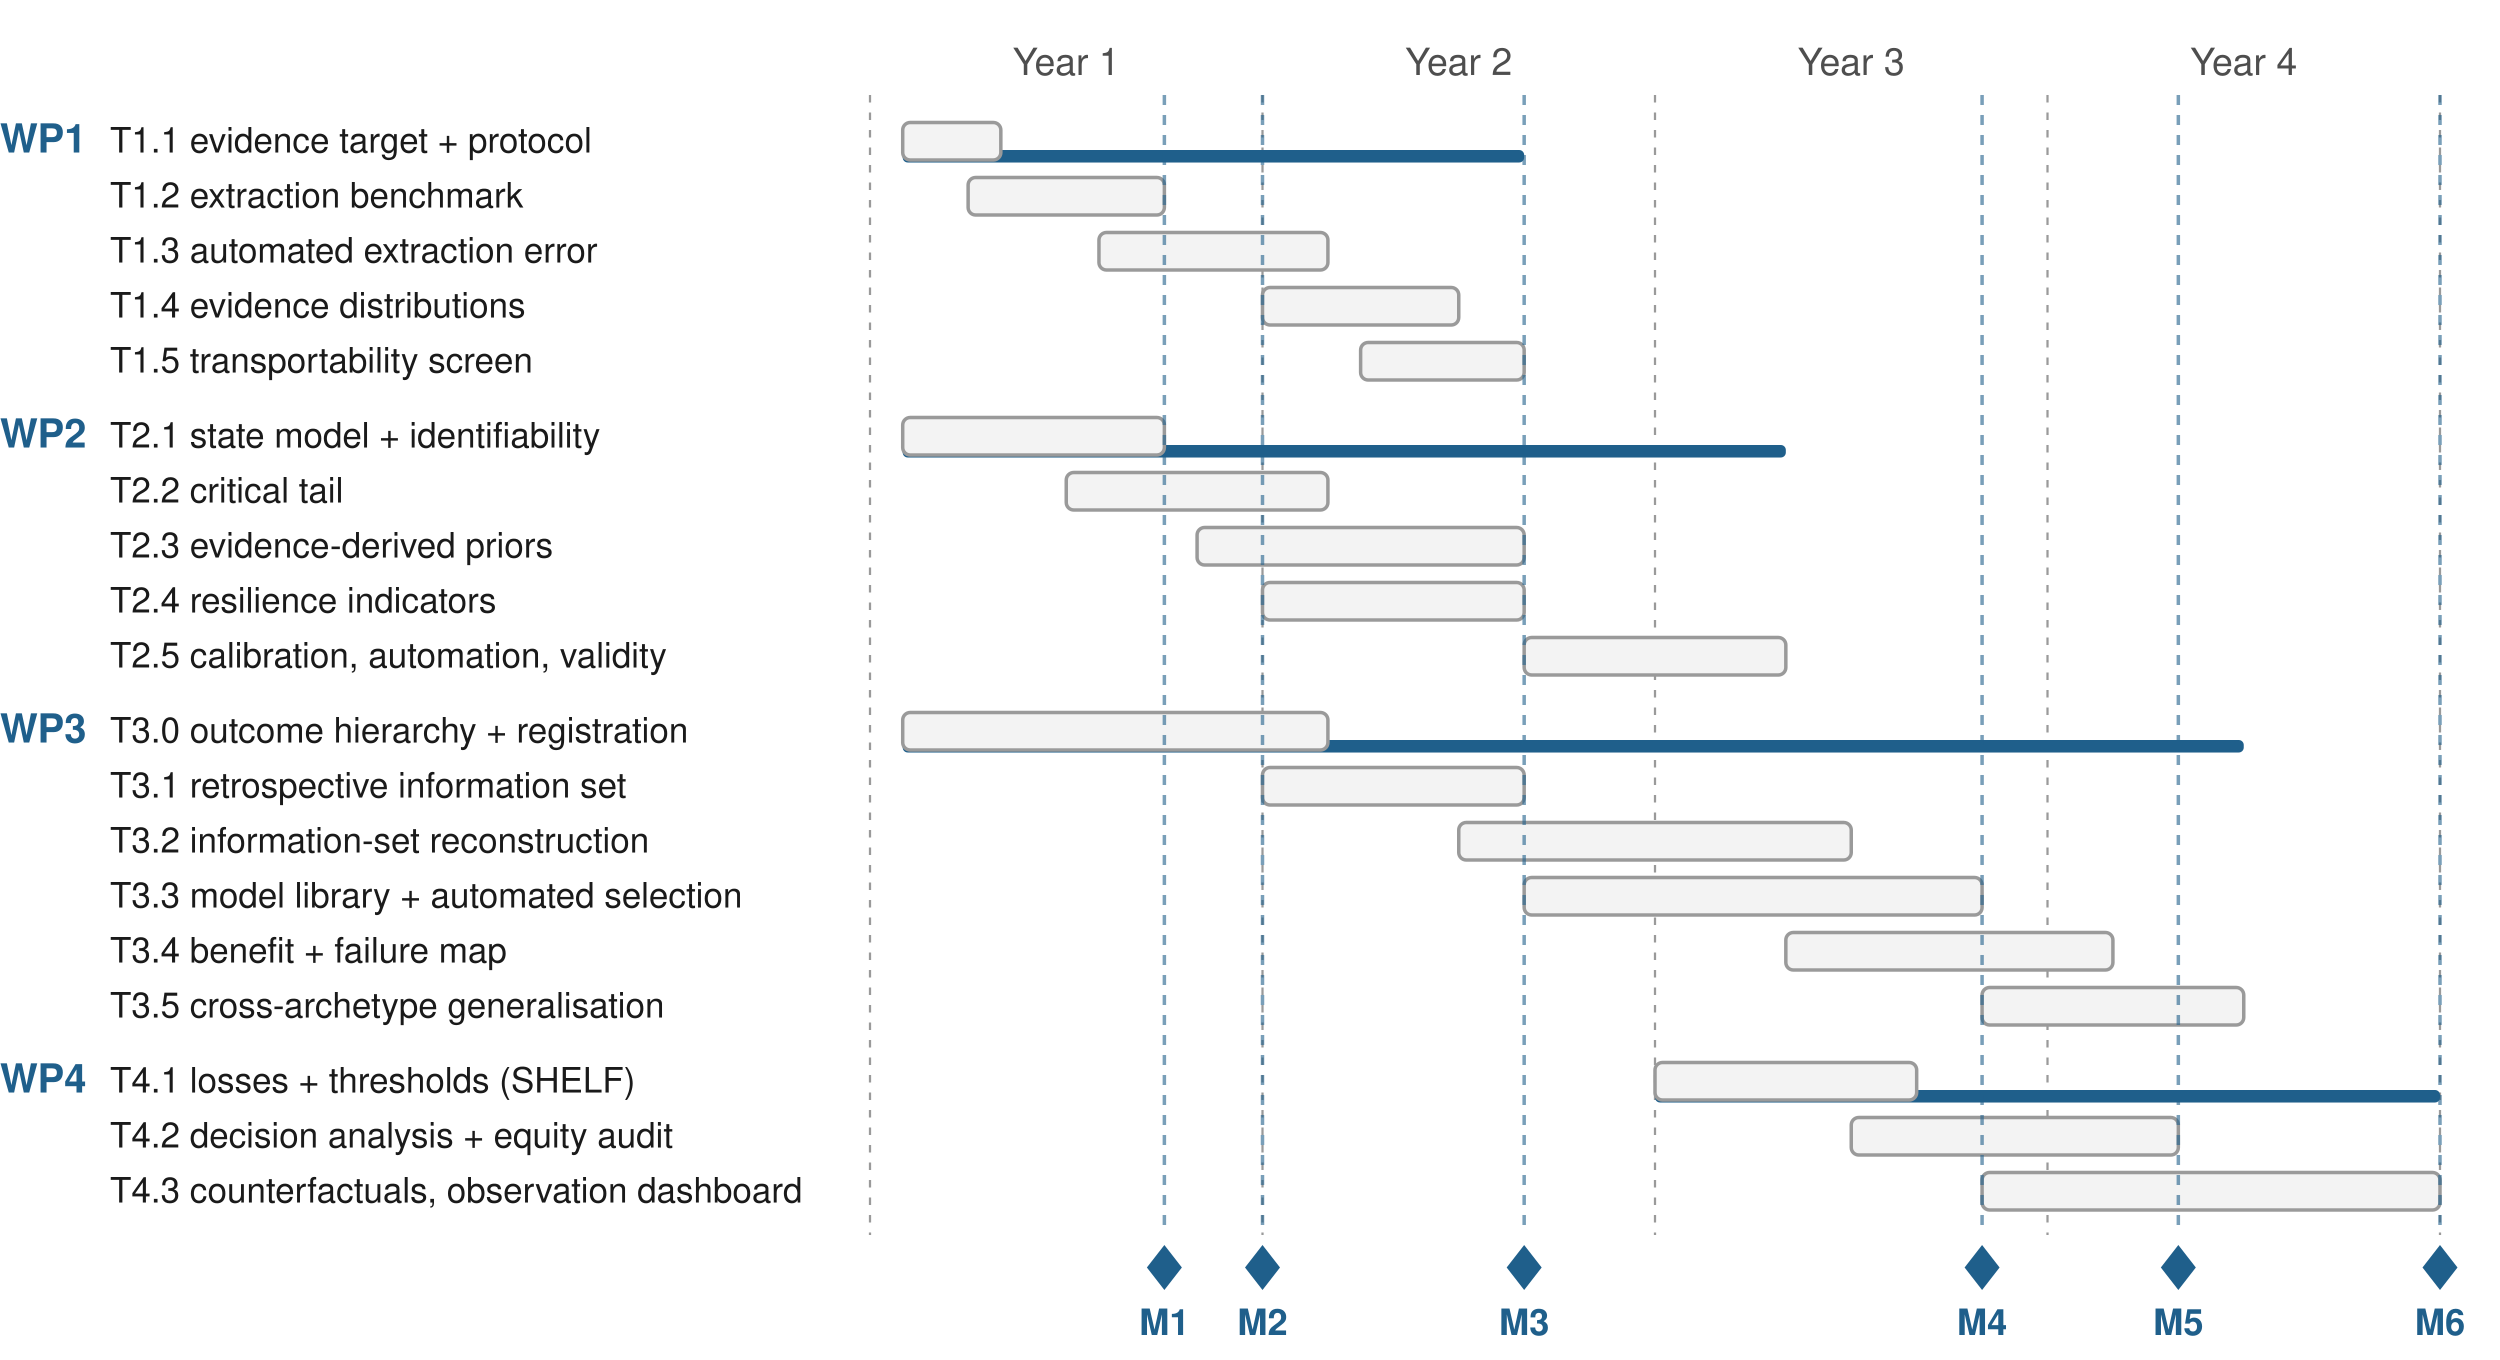
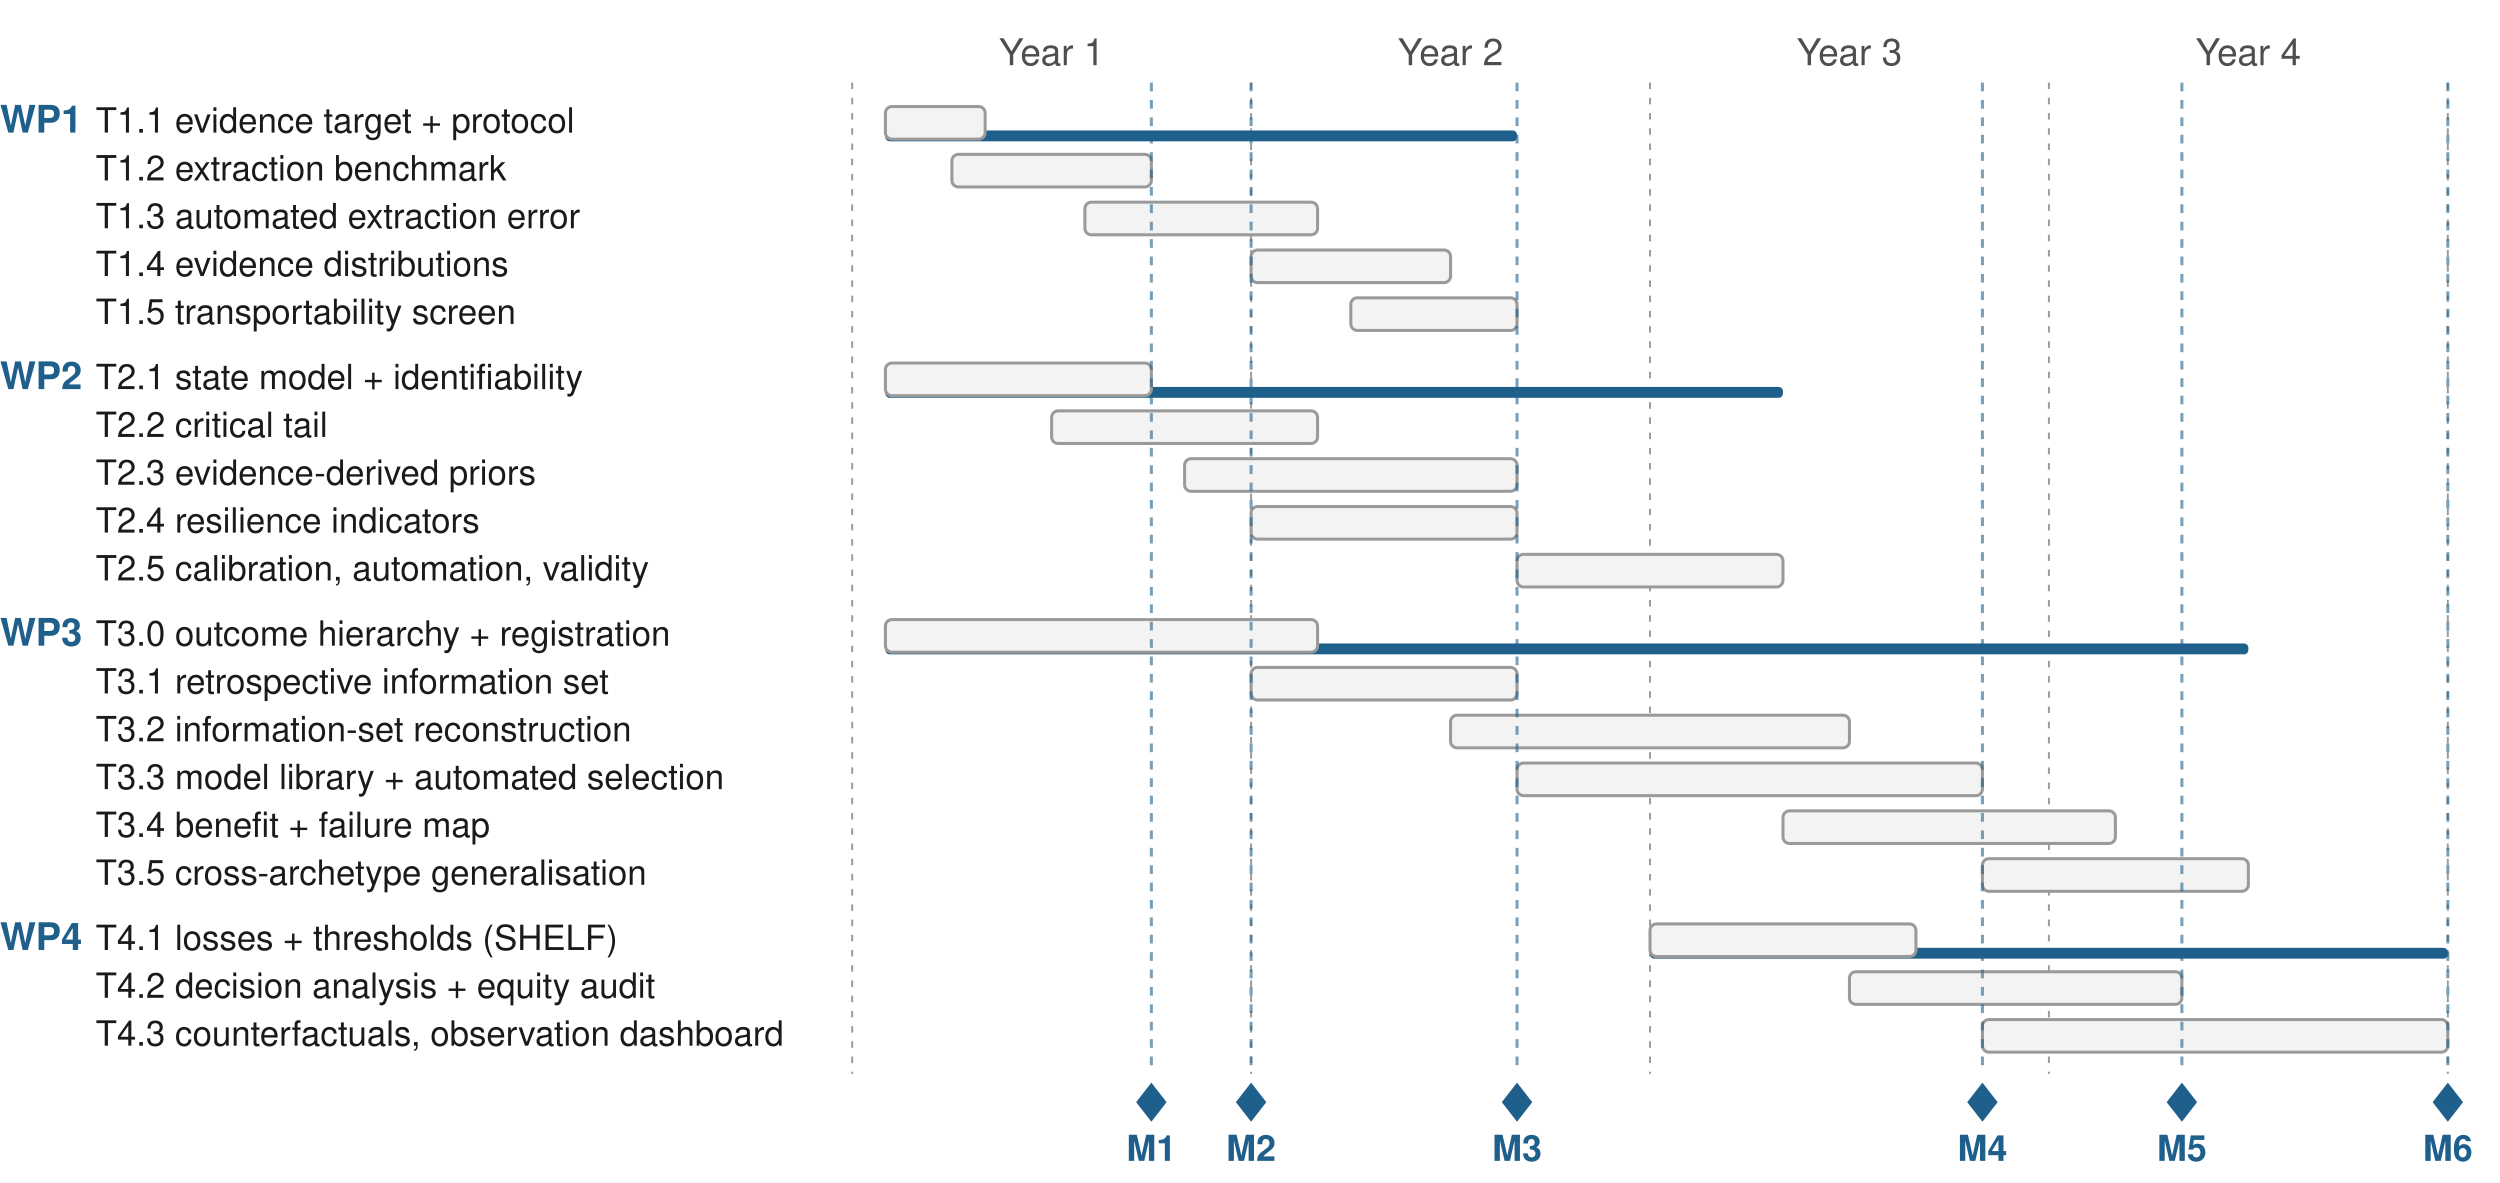
- <svg xmlns="http://www.w3.org/2000/svg" width="1000" height="544" viewBox="0 0 1000 544">
+ <svg xmlns="http://www.w3.org/2000/svg" width="1150" height="544" viewBox="0 0 1150 544">
  <defs>
    <marker id="a" viewBox="0 0 10 10" refX="9" refY="5" markerWidth="5" markerHeight="5" orient="auto-start-reverse">
      <path d="M 0 0 L 10 5 L 0 10 z" fill="#4e4e4e" />
    </marker>
  </defs>
-   <rect width="1000" height="544" fill="white" />
-   <line x1="348.0" y1="38" x2="348.0" y2="494" stroke="#9a9a9a" stroke-width="0.9" stroke-dasharray="3,4" />
-   <text x="426.5" y="30" font-family="Helvetica, Arial, sans-serif" font-size="15" fill="#4e4e4e" text-anchor="middle" font-weight="normal" font-style="normal">Year 1</text>
-   <line x1="505.0" y1="38" x2="505.0" y2="494" stroke="#9a9a9a" stroke-width="0.9" stroke-dasharray="3,4" />
-   <text x="583.5" y="30" font-family="Helvetica, Arial, sans-serif" font-size="15" fill="#4e4e4e" text-anchor="middle" font-weight="normal" font-style="normal">Year 2</text>
-   <line x1="662.0" y1="38" x2="662.0" y2="494" stroke="#9a9a9a" stroke-width="0.9" stroke-dasharray="3,4" />
-   <text x="740.5" y="30" font-family="Helvetica, Arial, sans-serif" font-size="15" fill="#4e4e4e" text-anchor="middle" font-weight="normal" font-style="normal">Year 3</text>
-   <line x1="819.0" y1="38" x2="819.0" y2="494" stroke="#9a9a9a" stroke-width="0.9" stroke-dasharray="3,4" />
-   <text x="897.5" y="30" font-family="Helvetica, Arial, sans-serif" font-size="15" fill="#4e4e4e" text-anchor="middle" font-weight="normal" font-style="normal">Year 4</text>
-   <line x1="976.0" y1="38" x2="976.0" y2="494" stroke="#9a9a9a" stroke-width="0.9" stroke-dasharray="3,4" />
-   <text x="0" y="61" font-family="Helvetica, Arial, sans-serif" font-size="16" fill="#1f5f8b" text-anchor="start" font-weight="bold" font-style="normal">WP1</text>
-   <rect x="361.083" y="60" width="248.583" height="5" rx="2" fill="#1f5f8b" stroke="#1f5f8b" stroke-width="0" />
-   <text x="44" y="61" font-family="Helvetica, Arial, sans-serif" font-size="14" fill="#1a1a1a" text-anchor="start" font-weight="normal" font-style="normal">T1.1 evidence target + protocol</text>
-   <rect x="361.083" y="49" width="39.25" height="15" rx="3" fill="#f3f3f3" stroke="#9a9a9a" stroke-width="1.4" />
-   <text x="44" y="83" font-family="Helvetica, Arial, sans-serif" font-size="14" fill="#1a1a1a" text-anchor="start" font-weight="normal" font-style="normal">T1.2 extraction benchmark</text>
-   <rect x="387.25" y="71" width="78.5" height="15" rx="3" fill="#f3f3f3" stroke="#9a9a9a" stroke-width="1.4" />
-   <text x="44" y="105" font-family="Helvetica, Arial, sans-serif" font-size="14" fill="#1a1a1a" text-anchor="start" font-weight="normal" font-style="normal">T1.3 automated extraction error</text>
-   <rect x="439.583" y="93" width="91.583" height="15" rx="3" fill="#f3f3f3" stroke="#9a9a9a" stroke-width="1.4" />
-   <text x="44" y="127" font-family="Helvetica, Arial, sans-serif" font-size="14" fill="#1a1a1a" text-anchor="start" font-weight="normal" font-style="normal">T1.4 evidence distributions</text>
-   <rect x="505.0" y="115" width="78.5" height="15" rx="3" fill="#f3f3f3" stroke="#9a9a9a" stroke-width="1.4" />
-   <text x="44" y="149" font-family="Helvetica, Arial, sans-serif" font-size="14" fill="#1a1a1a" text-anchor="start" font-weight="normal" font-style="normal">T1.5 transportability screen</text>
-   <rect x="544.25" y="137" width="65.417" height="15" rx="3" fill="#f3f3f3" stroke="#9a9a9a" stroke-width="1.4" />
-   <text x="0" y="179" font-family="Helvetica, Arial, sans-serif" font-size="16" fill="#1f5f8b" text-anchor="start" font-weight="bold" font-style="normal">WP2</text>
-   <rect x="361.083" y="178" width="353.25" height="5" rx="2" fill="#1f5f8b" stroke="#1f5f8b" stroke-width="0" />
-   <text x="44" y="179" font-family="Helvetica, Arial, sans-serif" font-size="14" fill="#1a1a1a" text-anchor="start" font-weight="normal" font-style="normal">T2.1 state model + identifiability</text>
-   <rect x="361.083" y="167" width="104.667" height="15" rx="3" fill="#f3f3f3" stroke="#9a9a9a" stroke-width="1.4" />
-   <text x="44" y="201" font-family="Helvetica, Arial, sans-serif" font-size="14" fill="#1a1a1a" text-anchor="start" font-weight="normal" font-style="normal">T2.2 critical tail</text>
-   <rect x="426.5" y="189" width="104.667" height="15" rx="3" fill="#f3f3f3" stroke="#9a9a9a" stroke-width="1.4" />
-   <text x="44" y="223" font-family="Helvetica, Arial, sans-serif" font-size="14" fill="#1a1a1a" text-anchor="start" font-weight="normal" font-style="normal">T2.3 evidence-derived priors</text>
-   <rect x="478.833" y="211" width="130.833" height="15" rx="3" fill="#f3f3f3" stroke="#9a9a9a" stroke-width="1.4" />
-   <text x="44" y="245" font-family="Helvetica, Arial, sans-serif" font-size="14" fill="#1a1a1a" text-anchor="start" font-weight="normal" font-style="normal">T2.4 resilience indicators</text>
-   <rect x="505.0" y="233" width="104.667" height="15" rx="3" fill="#f3f3f3" stroke="#9a9a9a" stroke-width="1.4" />
-   <text x="44" y="267" font-family="Helvetica, Arial, sans-serif" font-size="14" fill="#1a1a1a" text-anchor="start" font-weight="normal" font-style="normal">T2.5 calibration, automation, validity</text>
-   <rect x="609.667" y="255" width="104.667" height="15" rx="3" fill="#f3f3f3" stroke="#9a9a9a" stroke-width="1.4" />
-   <text x="0" y="297" font-family="Helvetica, Arial, sans-serif" font-size="16" fill="#1f5f8b" text-anchor="start" font-weight="bold" font-style="normal">WP3</text>
-   <rect x="361.083" y="296" width="536.417" height="5" rx="2" fill="#1f5f8b" stroke="#1f5f8b" stroke-width="0" />
-   <text x="44" y="297" font-family="Helvetica, Arial, sans-serif" font-size="14" fill="#1a1a1a" text-anchor="start" font-weight="normal" font-style="normal">T3.0 outcome hierarchy + registration</text>
-   <rect x="361.083" y="285" width="170.083" height="15" rx="3" fill="#f3f3f3" stroke="#9a9a9a" stroke-width="1.4" />
-   <text x="44" y="319" font-family="Helvetica, Arial, sans-serif" font-size="14" fill="#1a1a1a" text-anchor="start" font-weight="normal" font-style="normal">T3.1 retrospective information set</text>
-   <rect x="505.0" y="307" width="104.667" height="15" rx="3" fill="#f3f3f3" stroke="#9a9a9a" stroke-width="1.4" />
-   <text x="44" y="341" font-family="Helvetica, Arial, sans-serif" font-size="14" fill="#1a1a1a" text-anchor="start" font-weight="normal" font-style="normal">T3.2 information-set reconstruction</text>
-   <rect x="583.5" y="329" width="157.0" height="15" rx="3" fill="#f3f3f3" stroke="#9a9a9a" stroke-width="1.4" />
-   <text x="44" y="363" font-family="Helvetica, Arial, sans-serif" font-size="14" fill="#1a1a1a" text-anchor="start" font-weight="normal" font-style="normal">T3.3 model library + automated selection</text>
-   <rect x="609.667" y="351" width="183.167" height="15" rx="3" fill="#f3f3f3" stroke="#9a9a9a" stroke-width="1.4" />
-   <text x="44" y="385" font-family="Helvetica, Arial, sans-serif" font-size="14" fill="#1a1a1a" text-anchor="start" font-weight="normal" font-style="normal">T3.4 benefit + failure map</text>
-   <rect x="714.333" y="373" width="130.833" height="15" rx="3" fill="#f3f3f3" stroke="#9a9a9a" stroke-width="1.4" />
-   <text x="44" y="407" font-family="Helvetica, Arial, sans-serif" font-size="14" fill="#1a1a1a" text-anchor="start" font-weight="normal" font-style="normal">T3.5 cross-archetype generalisation</text>
-   <rect x="792.833" y="395" width="104.667" height="15" rx="3" fill="#f3f3f3" stroke="#9a9a9a" stroke-width="1.4" />
-   <text x="0" y="437" font-family="Helvetica, Arial, sans-serif" font-size="16" fill="#1f5f8b" text-anchor="start" font-weight="bold" font-style="normal">WP4</text>
-   <rect x="662.0" y="436" width="314.0" height="5" rx="2" fill="#1f5f8b" stroke="#1f5f8b" stroke-width="0" />
-   <text x="44" y="437" font-family="Helvetica, Arial, sans-serif" font-size="14" fill="#1a1a1a" text-anchor="start" font-weight="normal" font-style="normal">T4.1 losses + thresholds (SHELF)</text>
-   <rect x="662.0" y="425" width="104.667" height="15" rx="3" fill="#f3f3f3" stroke="#9a9a9a" stroke-width="1.4" />
-   <text x="44" y="459" font-family="Helvetica, Arial, sans-serif" font-size="14" fill="#1a1a1a" text-anchor="start" font-weight="normal" font-style="normal">T4.2 decision analysis + equity audit</text>
-   <rect x="740.5" y="447" width="130.833" height="15" rx="3" fill="#f3f3f3" stroke="#9a9a9a" stroke-width="1.4" />
-   <text x="44" y="481" font-family="Helvetica, Arial, sans-serif" font-size="14" fill="#1a1a1a" text-anchor="start" font-weight="normal" font-style="normal">T4.3 counterfactuals, observation dashboard</text>
-   <rect x="792.833" y="469" width="183.167" height="15" rx="3" fill="#f3f3f3" stroke="#9a9a9a" stroke-width="1.4" />
-   <line x1="465.75" y1="38" x2="465.75" y2="494" stroke="#1f5f8b" stroke-width="1.4" stroke-dasharray="4,4" opacity="0.6" />
-   <polygon points="465.75,498 472.75,507 465.75,516 458.75,507" fill="#1f5f8b" />
-   <text x="465.75" y="534" font-family="Helvetica, Arial, sans-serif" font-size="14.5" fill="#1f5f8b" text-anchor="middle" font-weight="bold" font-style="normal">M1</text>
-   <line x1="505.0" y1="38" x2="505.0" y2="494" stroke="#1f5f8b" stroke-width="1.4" stroke-dasharray="4,4" opacity="0.6" />
-   <polygon points="505.0,498 512.0,507 505.0,516 498.0,507" fill="#1f5f8b" />
-   <text x="505.0" y="534" font-family="Helvetica, Arial, sans-serif" font-size="14.5" fill="#1f5f8b" text-anchor="middle" font-weight="bold" font-style="normal">M2</text>
-   <line x1="609.667" y1="38" x2="609.667" y2="494" stroke="#1f5f8b" stroke-width="1.4" stroke-dasharray="4,4" opacity="0.6" />
-   <polygon points="609.667,498 616.667,507 609.667,516 602.667,507" fill="#1f5f8b" />
-   <text x="609.667" y="534" font-family="Helvetica, Arial, sans-serif" font-size="14.5" fill="#1f5f8b" text-anchor="middle" font-weight="bold" font-style="normal">M3</text>
-   <line x1="792.833" y1="38" x2="792.833" y2="494" stroke="#1f5f8b" stroke-width="1.4" stroke-dasharray="4,4" opacity="0.6" />
-   <polygon points="792.833,498 799.833,507 792.833,516 785.833,507" fill="#1f5f8b" />
-   <text x="792.833" y="534" font-family="Helvetica, Arial, sans-serif" font-size="14.5" fill="#1f5f8b" text-anchor="middle" font-weight="bold" font-style="normal">M4</text>
-   <line x1="871.333" y1="38" x2="871.333" y2="494" stroke="#1f5f8b" stroke-width="1.4" stroke-dasharray="4,4" opacity="0.6" />
-   <polygon points="871.333,498 878.333,507 871.333,516 864.333,507" fill="#1f5f8b" />
-   <text x="871.333" y="534" font-family="Helvetica, Arial, sans-serif" font-size="14.5" fill="#1f5f8b" text-anchor="middle" font-weight="bold" font-style="normal">M5</text>
-   <line x1="976.0" y1="38" x2="976.0" y2="494" stroke="#1f5f8b" stroke-width="1.4" stroke-dasharray="4,4" opacity="0.6" />
-   <polygon points="976.0,498 983.0,507 976.0,516 969.0,507" fill="#1f5f8b" />
-   <text x="976.0" y="534" font-family="Helvetica, Arial, sans-serif" font-size="14.5" fill="#1f5f8b" text-anchor="middle" font-weight="bold" font-style="normal">M6</text>
+   <rect width="1150" height="544" fill="white" />
+   <line x1="392.0" y1="38" x2="392.0" y2="494" stroke="#9a9a9a" stroke-width="0.9" stroke-dasharray="3,4" />
+   <text x="483.75" y="30" font-family="Helvetica, Arial, sans-serif" font-size="17" fill="#4e4e4e" text-anchor="middle" font-weight="normal" font-style="normal">Year 1</text>
+   <line x1="575.5" y1="38" x2="575.5" y2="494" stroke="#9a9a9a" stroke-width="0.9" stroke-dasharray="3,4" />
+   <text x="667.25" y="30" font-family="Helvetica, Arial, sans-serif" font-size="17" fill="#4e4e4e" text-anchor="middle" font-weight="normal" font-style="normal">Year 2</text>
+   <line x1="759.0" y1="38" x2="759.0" y2="494" stroke="#9a9a9a" stroke-width="0.9" stroke-dasharray="3,4" />
+   <text x="850.75" y="30" font-family="Helvetica, Arial, sans-serif" font-size="17" fill="#4e4e4e" text-anchor="middle" font-weight="normal" font-style="normal">Year 3</text>
+   <line x1="942.5" y1="38" x2="942.5" y2="494" stroke="#9a9a9a" stroke-width="0.9" stroke-dasharray="3,4" />
+   <text x="1034.25" y="30" font-family="Helvetica, Arial, sans-serif" font-size="17" fill="#4e4e4e" text-anchor="middle" font-weight="normal" font-style="normal">Year 4</text>
+   <line x1="1126.0" y1="38" x2="1126.0" y2="494" stroke="#9a9a9a" stroke-width="0.9" stroke-dasharray="3,4" />
+   <text x="0" y="61" font-family="Helvetica, Arial, sans-serif" font-size="17.5" fill="#1f5f8b" text-anchor="start" font-weight="bold" font-style="normal">WP1</text>
+   <rect x="407.292" y="60" width="290.542" height="5" rx="2" fill="#1f5f8b" stroke="#1f5f8b" stroke-width="0" />
+   <text x="44" y="61" font-family="Helvetica, Arial, sans-serif" font-size="16" fill="#1a1a1a" text-anchor="start" font-weight="normal" font-style="normal">T1.1 evidence target + protocol</text>
+   <rect x="407.292" y="49" width="45.875" height="15" rx="3" fill="#f3f3f3" stroke="#9a9a9a" stroke-width="1.4" />
+   <text x="44" y="83" font-family="Helvetica, Arial, sans-serif" font-size="16" fill="#1a1a1a" text-anchor="start" font-weight="normal" font-style="normal">T1.2 extraction benchmark</text>
+   <rect x="437.875" y="71" width="91.75" height="15" rx="3" fill="#f3f3f3" stroke="#9a9a9a" stroke-width="1.4" />
+   <text x="44" y="105" font-family="Helvetica, Arial, sans-serif" font-size="16" fill="#1a1a1a" text-anchor="start" font-weight="normal" font-style="normal">T1.3 automated extraction error</text>
+   <rect x="499.042" y="93" width="107.042" height="15" rx="3" fill="#f3f3f3" stroke="#9a9a9a" stroke-width="1.4" />
+   <text x="44" y="127" font-family="Helvetica, Arial, sans-serif" font-size="16" fill="#1a1a1a" text-anchor="start" font-weight="normal" font-style="normal">T1.4 evidence distributions</text>
+   <rect x="575.5" y="115" width="91.75" height="15" rx="3" fill="#f3f3f3" stroke="#9a9a9a" stroke-width="1.4" />
+   <text x="44" y="149" font-family="Helvetica, Arial, sans-serif" font-size="16" fill="#1a1a1a" text-anchor="start" font-weight="normal" font-style="normal">T1.5 transportability screen</text>
+   <rect x="621.375" y="137" width="76.458" height="15" rx="3" fill="#f3f3f3" stroke="#9a9a9a" stroke-width="1.4" />
+   <text x="0" y="179" font-family="Helvetica, Arial, sans-serif" font-size="17.5" fill="#1f5f8b" text-anchor="start" font-weight="bold" font-style="normal">WP2</text>
+   <rect x="407.292" y="178" width="412.875" height="5" rx="2" fill="#1f5f8b" stroke="#1f5f8b" stroke-width="0" />
+   <text x="44" y="179" font-family="Helvetica, Arial, sans-serif" font-size="16" fill="#1a1a1a" text-anchor="start" font-weight="normal" font-style="normal">T2.1 state model + identifiability</text>
+   <rect x="407.292" y="167" width="122.333" height="15" rx="3" fill="#f3f3f3" stroke="#9a9a9a" stroke-width="1.4" />
+   <text x="44" y="201" font-family="Helvetica, Arial, sans-serif" font-size="16" fill="#1a1a1a" text-anchor="start" font-weight="normal" font-style="normal">T2.2 critical tail</text>
+   <rect x="483.75" y="189" width="122.333" height="15" rx="3" fill="#f3f3f3" stroke="#9a9a9a" stroke-width="1.4" />
+   <text x="44" y="223" font-family="Helvetica, Arial, sans-serif" font-size="16" fill="#1a1a1a" text-anchor="start" font-weight="normal" font-style="normal">T2.3 evidence-derived priors</text>
+   <rect x="544.917" y="211" width="152.917" height="15" rx="3" fill="#f3f3f3" stroke="#9a9a9a" stroke-width="1.4" />
+   <text x="44" y="245" font-family="Helvetica, Arial, sans-serif" font-size="16" fill="#1a1a1a" text-anchor="start" font-weight="normal" font-style="normal">T2.4 resilience indicators</text>
+   <rect x="575.5" y="233" width="122.333" height="15" rx="3" fill="#f3f3f3" stroke="#9a9a9a" stroke-width="1.4" />
+   <text x="44" y="267" font-family="Helvetica, Arial, sans-serif" font-size="16" fill="#1a1a1a" text-anchor="start" font-weight="normal" font-style="normal">T2.5 calibration, automation, validity</text>
+   <rect x="697.833" y="255" width="122.333" height="15" rx="3" fill="#f3f3f3" stroke="#9a9a9a" stroke-width="1.4" />
+   <text x="0" y="297" font-family="Helvetica, Arial, sans-serif" font-size="17.5" fill="#1f5f8b" text-anchor="start" font-weight="bold" font-style="normal">WP3</text>
+   <rect x="407.292" y="296" width="626.958" height="5" rx="2" fill="#1f5f8b" stroke="#1f5f8b" stroke-width="0" />
+   <text x="44" y="297" font-family="Helvetica, Arial, sans-serif" font-size="16" fill="#1a1a1a" text-anchor="start" font-weight="normal" font-style="normal">T3.0 outcome hierarchy + registration</text>
+   <rect x="407.292" y="285" width="198.792" height="15" rx="3" fill="#f3f3f3" stroke="#9a9a9a" stroke-width="1.4" />
+   <text x="44" y="319" font-family="Helvetica, Arial, sans-serif" font-size="16" fill="#1a1a1a" text-anchor="start" font-weight="normal" font-style="normal">T3.1 retrospective information set</text>
+   <rect x="575.5" y="307" width="122.333" height="15" rx="3" fill="#f3f3f3" stroke="#9a9a9a" stroke-width="1.4" />
+   <text x="44" y="341" font-family="Helvetica, Arial, sans-serif" font-size="16" fill="#1a1a1a" text-anchor="start" font-weight="normal" font-style="normal">T3.2 information-set reconstruction</text>
+   <rect x="667.25" y="329" width="183.5" height="15" rx="3" fill="#f3f3f3" stroke="#9a9a9a" stroke-width="1.4" />
+   <text x="44" y="363" font-family="Helvetica, Arial, sans-serif" font-size="16" fill="#1a1a1a" text-anchor="start" font-weight="normal" font-style="normal">T3.3 model library + automated selection</text>
+   <rect x="697.833" y="351" width="214.083" height="15" rx="3" fill="#f3f3f3" stroke="#9a9a9a" stroke-width="1.4" />
+   <text x="44" y="385" font-family="Helvetica, Arial, sans-serif" font-size="16" fill="#1a1a1a" text-anchor="start" font-weight="normal" font-style="normal">T3.4 benefit + failure map</text>
+   <rect x="820.167" y="373" width="152.917" height="15" rx="3" fill="#f3f3f3" stroke="#9a9a9a" stroke-width="1.4" />
+   <text x="44" y="407" font-family="Helvetica, Arial, sans-serif" font-size="16" fill="#1a1a1a" text-anchor="start" font-weight="normal" font-style="normal">T3.5 cross-archetype generalisation</text>
+   <rect x="911.917" y="395" width="122.333" height="15" rx="3" fill="#f3f3f3" stroke="#9a9a9a" stroke-width="1.4" />
+   <text x="0" y="437" font-family="Helvetica, Arial, sans-serif" font-size="17.5" fill="#1f5f8b" text-anchor="start" font-weight="bold" font-style="normal">WP4</text>
+   <rect x="759.0" y="436" width="367.0" height="5" rx="2" fill="#1f5f8b" stroke="#1f5f8b" stroke-width="0" />
+   <text x="44" y="437" font-family="Helvetica, Arial, sans-serif" font-size="16" fill="#1a1a1a" text-anchor="start" font-weight="normal" font-style="normal">T4.1 losses + thresholds (SHELF)</text>
+   <rect x="759.0" y="425" width="122.333" height="15" rx="3" fill="#f3f3f3" stroke="#9a9a9a" stroke-width="1.4" />
+   <text x="44" y="459" font-family="Helvetica, Arial, sans-serif" font-size="16" fill="#1a1a1a" text-anchor="start" font-weight="normal" font-style="normal">T4.2 decision analysis + equity audit</text>
+   <rect x="850.75" y="447" width="152.917" height="15" rx="3" fill="#f3f3f3" stroke="#9a9a9a" stroke-width="1.4" />
+   <text x="44" y="481" font-family="Helvetica, Arial, sans-serif" font-size="16" fill="#1a1a1a" text-anchor="start" font-weight="normal" font-style="normal">T4.3 counterfactuals, observation dashboard</text>
+   <rect x="911.917" y="469" width="214.083" height="15" rx="3" fill="#f3f3f3" stroke="#9a9a9a" stroke-width="1.4" />
+   <line x1="529.625" y1="38" x2="529.625" y2="494" stroke="#1f5f8b" stroke-width="1.4" stroke-dasharray="4,4" opacity="0.6" />
+   <polygon points="529.625,498 536.625,507 529.625,516 522.625,507" fill="#1f5f8b" />
+   <text x="529.625" y="534" font-family="Helvetica, Arial, sans-serif" font-size="16.5" fill="#1f5f8b" text-anchor="middle" font-weight="bold" font-style="normal">M1</text>
+   <line x1="575.5" y1="38" x2="575.5" y2="494" stroke="#1f5f8b" stroke-width="1.4" stroke-dasharray="4,4" opacity="0.6" />
+   <polygon points="575.5,498 582.5,507 575.5,516 568.5,507" fill="#1f5f8b" />
+   <text x="575.5" y="534" font-family="Helvetica, Arial, sans-serif" font-size="16.5" fill="#1f5f8b" text-anchor="middle" font-weight="bold" font-style="normal">M2</text>
+   <line x1="697.833" y1="38" x2="697.833" y2="494" stroke="#1f5f8b" stroke-width="1.4" stroke-dasharray="4,4" opacity="0.6" />
+   <polygon points="697.833,498 704.833,507 697.833,516 690.833,507" fill="#1f5f8b" />
+   <text x="697.833" y="534" font-family="Helvetica, Arial, sans-serif" font-size="16.5" fill="#1f5f8b" text-anchor="middle" font-weight="bold" font-style="normal">M3</text>
+   <line x1="911.917" y1="38" x2="911.917" y2="494" stroke="#1f5f8b" stroke-width="1.4" stroke-dasharray="4,4" opacity="0.6" />
+   <polygon points="911.917,498 918.917,507 911.917,516 904.917,507" fill="#1f5f8b" />
+   <text x="911.917" y="534" font-family="Helvetica, Arial, sans-serif" font-size="16.5" fill="#1f5f8b" text-anchor="middle" font-weight="bold" font-style="normal">M4</text>
+   <line x1="1003.667" y1="38" x2="1003.667" y2="494" stroke="#1f5f8b" stroke-width="1.4" stroke-dasharray="4,4" opacity="0.6" />
+   <polygon points="1003.667,498 1010.667,507 1003.667,516 996.667,507" fill="#1f5f8b" />
+   <text x="1003.667" y="534" font-family="Helvetica, Arial, sans-serif" font-size="16.5" fill="#1f5f8b" text-anchor="middle" font-weight="bold" font-style="normal">M5</text>
+   <line x1="1126.0" y1="38" x2="1126.0" y2="494" stroke="#1f5f8b" stroke-width="1.4" stroke-dasharray="4,4" opacity="0.6" />
+   <polygon points="1126.0,498 1133.0,507 1126.0,516 1119.0,507" fill="#1f5f8b" />
+   <text x="1126.0" y="534" font-family="Helvetica, Arial, sans-serif" font-size="16.5" fill="#1f5f8b" text-anchor="middle" font-weight="bold" font-style="normal">M6</text>
</svg>
